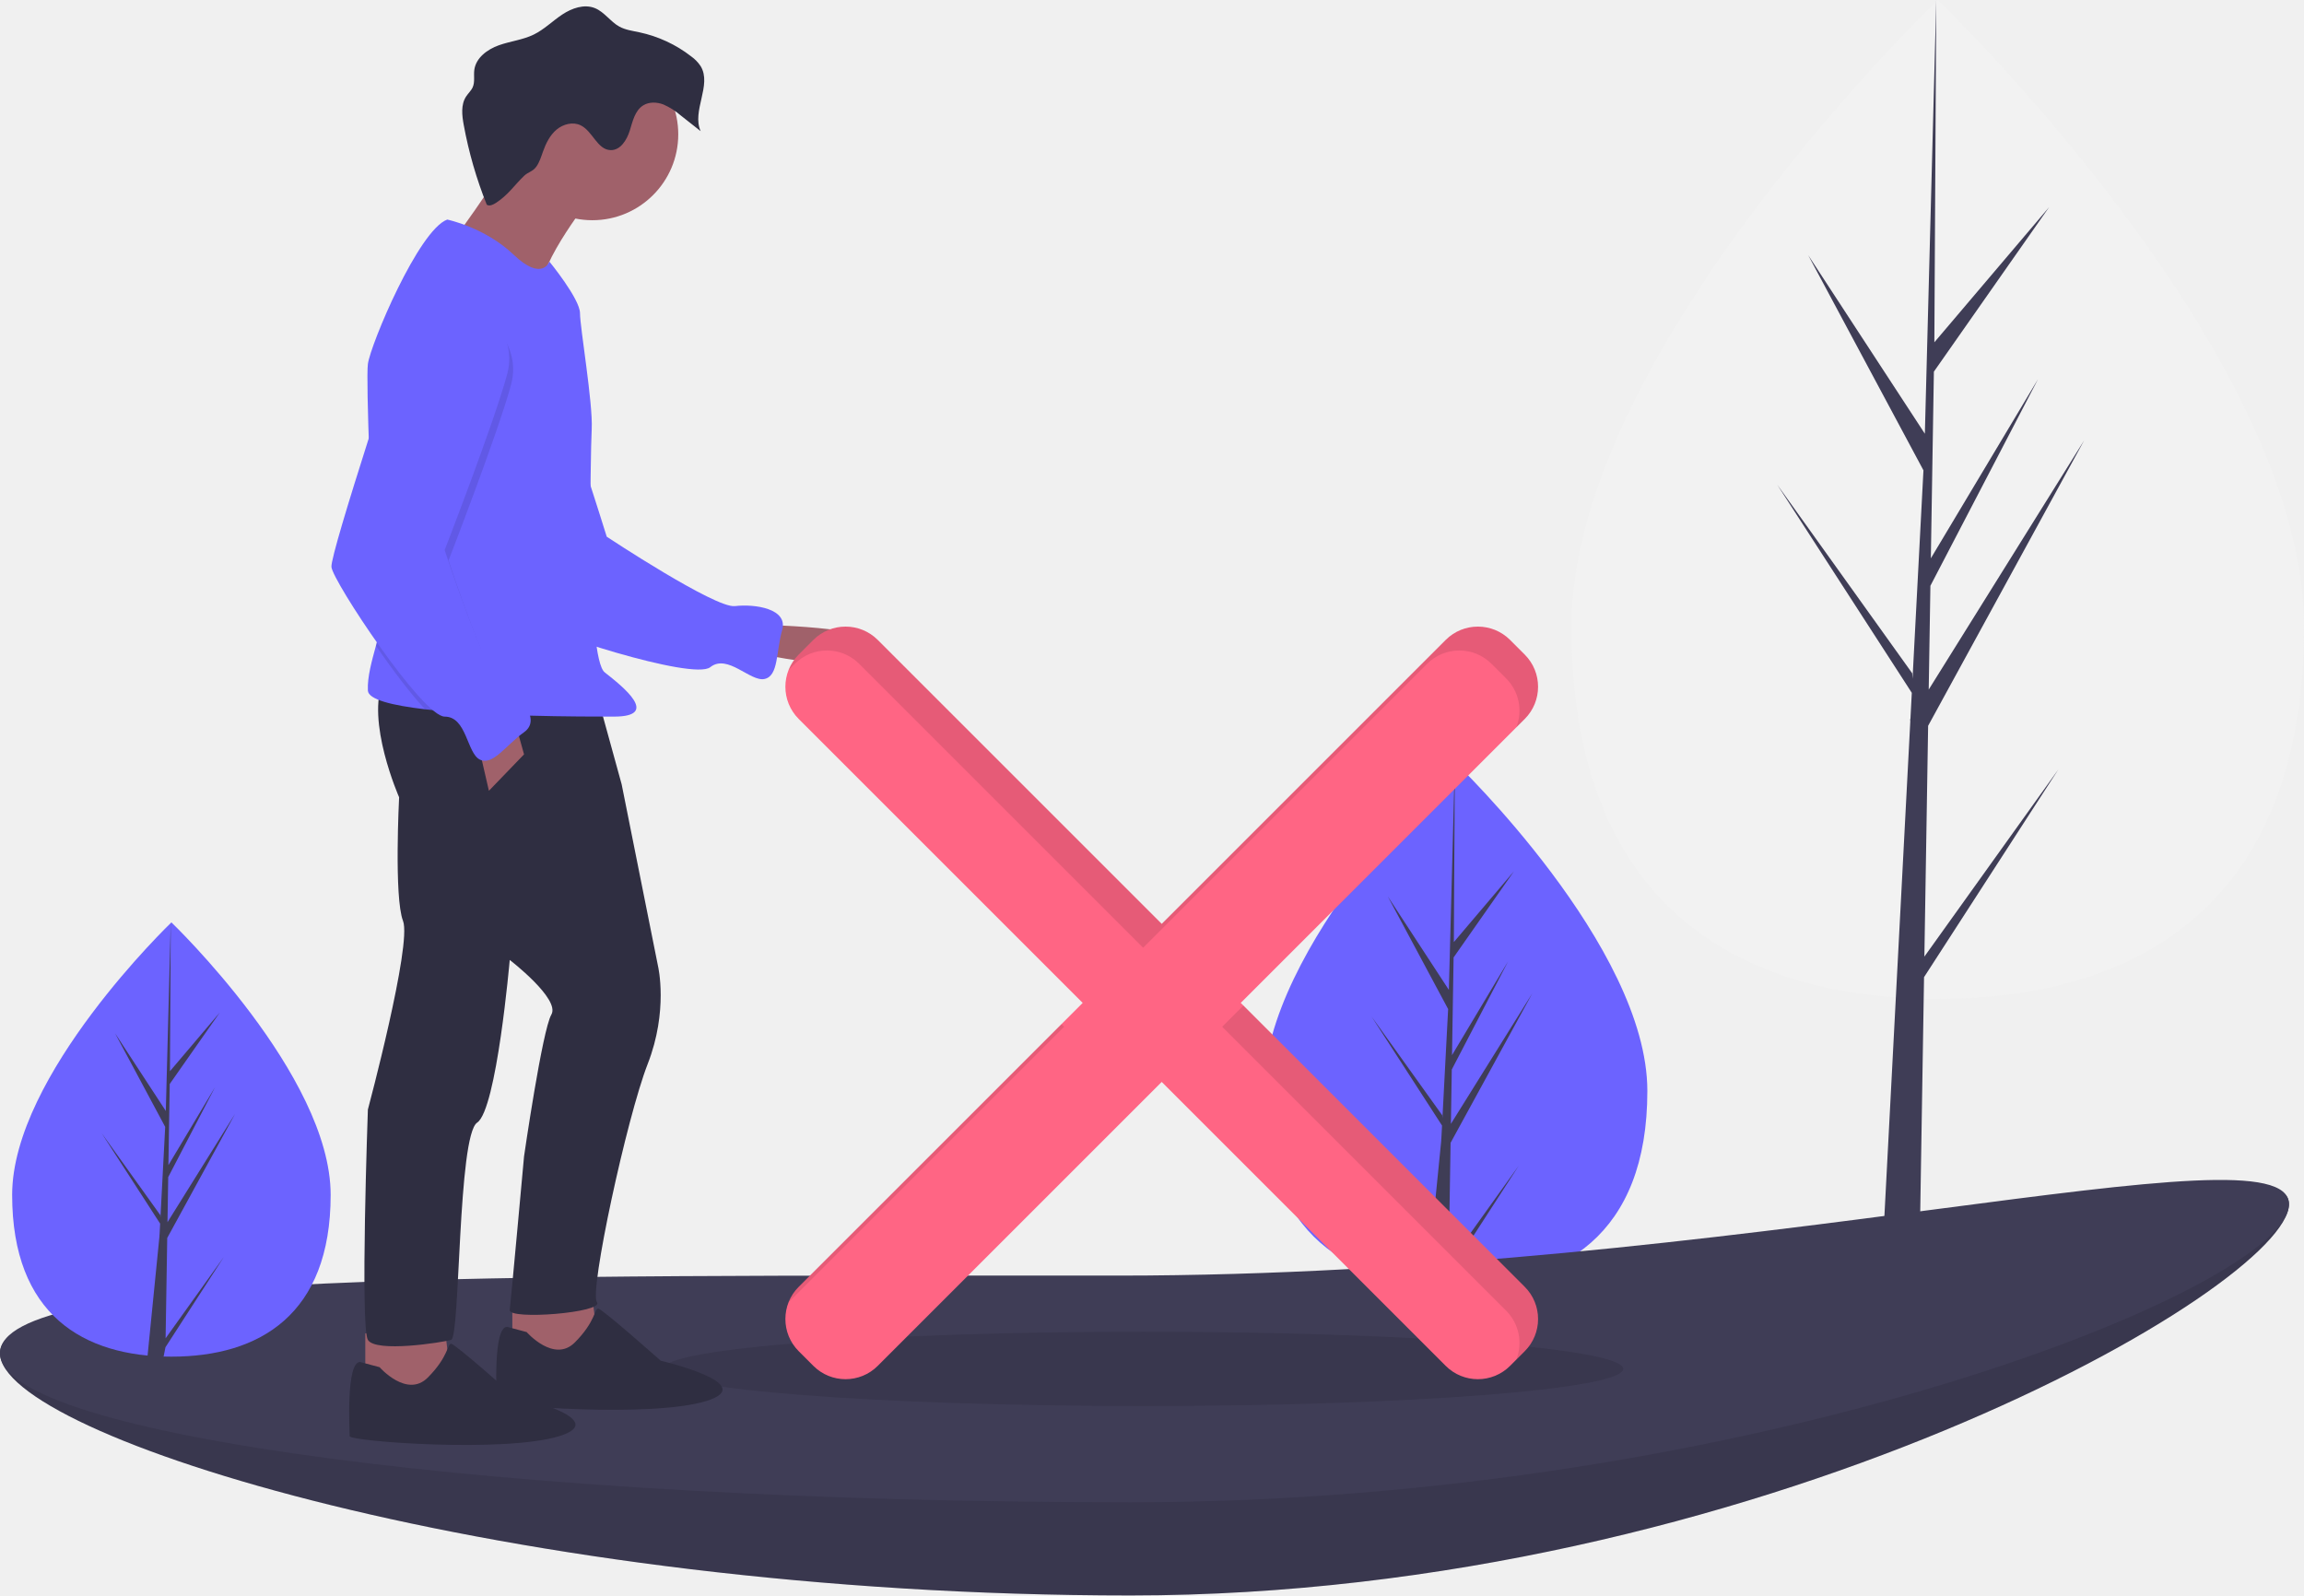
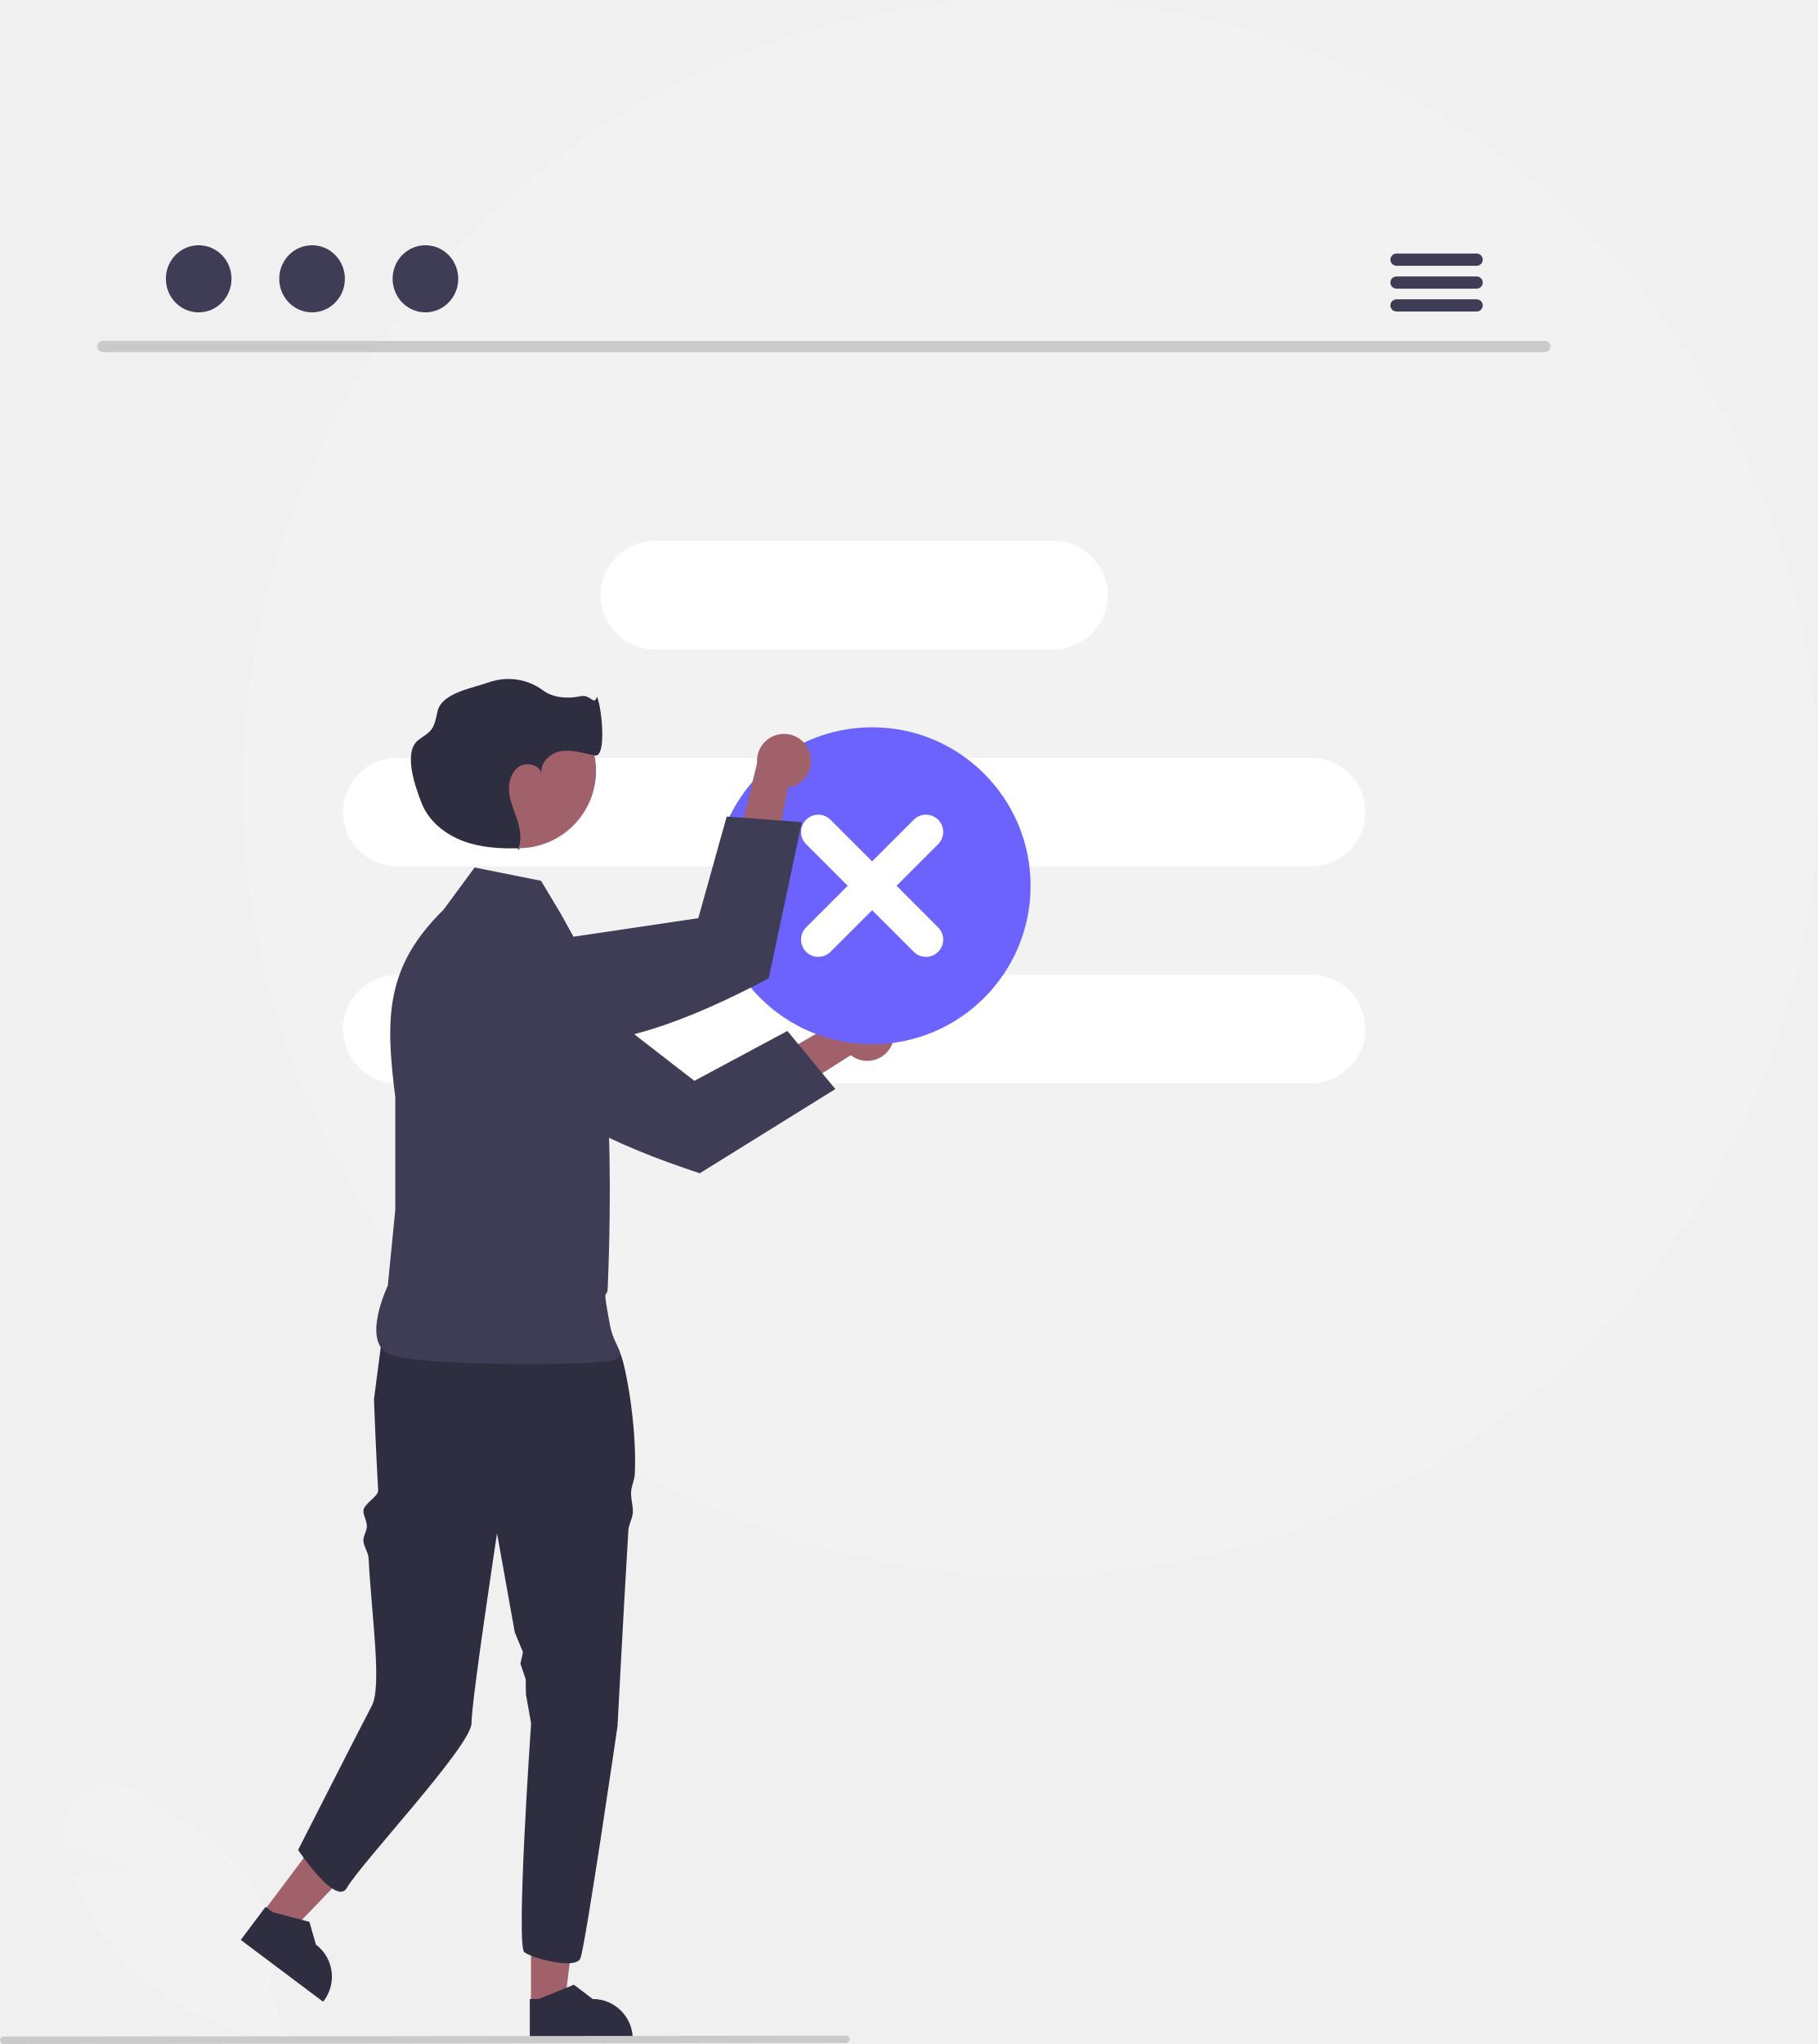
- <svg xmlns="http://www.w3.org/2000/svg" id="f4dfef0e-e963-4752-8b60-16883a06d9db" data-name="Layer 1" width="1080.049" height="748.002" viewBox="0 0 1080.049 748.002">
-   <path d="M832.208,587.468c0,67.693-40.242,91.329-89.884,91.329s-89.884-23.636-89.884-91.329,89.884-153.809,89.884-153.809S832.208,519.775,832.208,587.468Z" transform="translate(-59.97565 -75.99891)" fill="#6c63ff" />
-   <polygon points="679.994 535.79 718.305 465.702 680.138 526.903 680.552 501.43 706.956 450.722 680.662 494.688 681.406 448.873 709.68 408.504 681.523 441.669 681.988 357.66 679.191 464.109 650.56 420.284 678.845 473.092 676.166 524.259 676.087 522.901 642.948 476.597 675.986 527.699 675.651 534.098 675.591 534.195 675.619 534.72 668.823 603 677.902 603 678.992 597.484 711.949 546.507 679.074 592.443 679.994 535.79" fill="#3f3d56" />
-   <path d="M1140.024,369.813c0,129.31-76.873,174.461-171.701,174.461s-171.701-45.15-171.701-174.461S968.324,75.999,968.324,75.999,1140.024,240.502,1140.024,369.813Z" transform="translate(-59.97565 -75.99891)" fill="#f2f2f2" />
-   <polygon points="902.093 448.494 903.851 340.273 977.035 206.388 904.127 323.296 904.918 274.635 955.355 177.771 905.127 261.758 905.127 261.759 906.549 174.24 960.558 97.124 906.772 160.478 907.661 0 902.078 212.444 902.537 203.68 847.625 119.628 901.656 220.503 896.54 318.246 896.387 315.652 833.084 227.2 896.196 324.817 895.556 337.041 895.441 337.225 895.494 338.228 882.513 586.21 899.856 586.21 901.937 458.123 964.894 360.745 902.093 448.494" fill="#3f3d56" />
-   <path d="M1132.976,640.557c0,38.595-250.369,183.444-543.052,183.444S59.976,749.036,59.976,710.441s231.442,7.28,524.125,7.28S1132.976,601.962,1132.976,640.557Z" transform="translate(-59.97565 -75.99891)" fill="#3f3d56" />
-   <path d="M1132.976,640.557c0,38.595-250.369,183.444-543.052,183.444S59.976,749.036,59.976,710.441s231.442,7.28,524.125,7.28S1132.976,601.962,1132.976,640.557Z" transform="translate(-59.97565 -75.99891)" opacity="0.1" />
-   <path d="M1132.976,640.557c0,38.595-250.369,139.767-543.052,139.767S59.976,749.036,59.976,710.441,291.418,674.043,584.1,674.043,1132.976,601.962,1132.976,640.557Z" transform="translate(-59.97565 -75.99891)" fill="#3f3d56" />
-   <ellipse cx="535.878" cy="641.774" rx="225.044" ry="17.407" opacity="0.1" />
-   <path d="M417.574,368.965s65.883,1.22,53.683,12.811-57.953,0-57.953,0Z" transform="translate(-59.97565 -75.99891)" fill="#a0616a" />
-   <path d="M280.304,228.182s26.6-4.75,35.849,16.724,28.244,82.716,28.244,82.716,50.833,33.648,60.079,32.542,25.052,1.15,22.152,11.237-1.612,21.525-8.287,22.927-17.291-11.98-25.415-5.534-80.53-17.096-85.179-21.974-43.279-110.501-43.279-110.501S266.015,227.838,280.304,228.182Z" transform="translate(-59.97565 -75.99891)" fill="#6c63ff" />
-   <polygon points="277.379 605.607 280.429 631.228 254.808 637.939 240.167 631.228 240.167 608.657 277.379 605.607" fill="#a0616a" />
-   <polygon points="208.445 622.078 211.495 647.699 185.874 654.41 171.233 647.699 171.233 625.128 208.445 622.078" fill="#a0616a" />
-   <path d="M339.795,401.601l11.591,42.092L368.466,529.098s4.88,20.741-4.88,45.752S336.134,681.606,339.795,686.486s-41.482,8.54-40.872,3.66,6.71-71.984,6.71-71.984,8.54-59.173,12.811-66.493-19.521-25.621-19.521-25.621-6.1,70.154-15.251,76.254S275.741,702.957,271.471,704.177s-35.382,6.1-39.042,0,0-107.976,0-107.976,20.741-77.474,16.471-88.455-1.83-57.953-1.83-57.953-15.861-35.992-7.32-54.903Z" transform="translate(-59.97565 -75.99891)" fill="#2f2e41" />
-   <path d="M337.965,167.349s-25.621,31.722-24.401,45.752-40.262-25.621-40.262-25.621,29.892-40.262,29.892-48.803S337.965,167.349,337.965,167.349Z" transform="translate(-59.97565 -75.99891)" fill="#a0616a" />
-   <circle cx="277.684" cy="62.984" r="40.262" fill="#a0616a" />
-   <path d="M236.193,378.78c-1.824,6.796-4.087,14.5-3.764,20.991.207,4.203,11.365,6.96,26.793,8.766,14.305,1.678,32.283,2.532,48.626,2.971,17.16.464,32.502.464,39.878.464,21.961,0,4.27-14.031-4.27-20.741s-6.71-101.875-6.1-114.076-5.49-47.582-5.49-54.293-14.354-24.224-14.354-24.224-3.337,9.584-16.758-3.227-31.112-16.471-31.112-16.471c-13.421,4.88-35.992,58.563-37.212,67.714-.494,3.715-.085,22.742.744,44.465,1.202,31.752,3.3,69.287,4.746,73.271C239.06,367.531,237.797,372.802,236.193,378.78Z" transform="translate(-59.97565 -75.99891)" fill="#6c63ff" />
-   <polygon points="241.387 338.413 245.657 353.664 229.186 370.745 223.696 346.953 241.387 338.413" fill="#a0616a" />
-   <path d="M306.853,700.517s12.811,14.641,22.571,4.88,9.15-15.861,10.981-15.861,29.282,24.401,29.282,24.401,46.972,10.981,21.351,18.911-98.215,2.44-98.215,0-1.83-34.772,4.88-34.772Z" transform="translate(-59.97565 -75.99891)" fill="#2f2e41" />
-   <path d="M237.919,716.988s12.811,14.641,22.571,4.88,9.15-15.861,10.981-15.861,29.282,24.401,29.282,24.401,46.972,10.981,21.351,18.911-98.215,2.44-98.215,0-1.83-34.772,4.88-34.772Z" transform="translate(-59.97565 -75.99891)" fill="#2f2e41" />
-   <path d="M292.456,171.122c-1.301.84-2.994,1.692-4.296.854a194.661,194.661,0,0,1-10.803-37.403c-.822-4.495-1.393-9.492,1.104-13.319.985-1.509,2.403-2.744,3.124-4.395,1.093-2.501.373-5.396.736-8.102.76-5.667,6.118-9.62,11.505-11.537s11.238-2.512,16.373-5.027c4.876-2.389,8.781-6.35,13.303-9.356s10.313-5.061,15.348-3.03c4.454,1.797,7.229,6.337,11.439,8.649,2.857,1.569,6.173,2.005,9.362,2.679a59.922,59.922,0,0,1,24.34,11.308,17.673,17.673,0,0,1,4.43,4.566c5.403,8.895-4.271,20.989-.003,30.481l-9.227-7.281a32.131,32.131,0,0,0-8.24-5.237c-3.056-1.158-6.676-1.297-9.452.427-3.896,2.42-4.953,7.476-6.314,11.856s-4.37,9.237-8.956,9.125c-6.235-.153-8.416-8.855-14.012-11.61-3.648-1.796-8.24-.613-11.35,2.006-3.11,2.619-4.976,6.42-6.344,10.248-.855,2.393-1.658,5.09-3.177,7.163-1.675,2.287-3.818,2.471-5.608,4.179C301.082,162.812,298.218,167.399,292.456,171.122Z" transform="translate(-59.97565 -75.99891)" fill="#2f2e41" />
-   <path d="M236.193,378.78c7.583,10.999,16.129,22.345,23.029,29.757,14.305,1.678,32.283,2.532,48.626,2.971a38.527,38.527,0,0,0-10.755-9.907C289.162,396.721,270.251,338.768,270.251,338.768s23.181-59.783,29.282-82.354-17.691-35.382-17.691-35.382C270.861,211.881,251.95,233.232,251.95,233.232s-9.651,29.111-18.777,57.886c1.202,31.752,3.3,69.287,4.746,73.271C239.06,367.531,237.797,372.802,236.193,378.78Z" transform="translate(-59.97565 -75.99891)" opacity="0.1" />
-   <path d="M280.011,216.152s23.791,12.811,17.691,35.382-29.282,82.354-29.282,82.354,18.911,57.953,26.841,62.833,18.911,16.471,10.371,22.571-14.641,15.861-20.741,12.811-6.1-20.131-16.471-20.131-52.463-63.443-53.073-70.154,34.772-113.466,34.772-113.466S269.031,207.001,280.011,216.152Z" transform="translate(-59.97565 -75.99891)" fill="#6c63ff" />
-   <path d="M774.721,382.891l-6.863-6.863a21.345,21.345,0,0,0-30.186,0L604.557,509.143,471.442,376.028a21.345,21.345,0,0,0-30.186,0l-6.863,6.863a21.345,21.345,0,0,0,0,30.186L567.508,546.192,434.393,679.308a21.345,21.345,0,0,0,0,30.186l6.863,6.863a21.345,21.345,0,0,0,30.186,0L604.557,583.241,737.673,716.356a21.345,21.345,0,0,0,30.186,0l6.863-6.863a21.345,21.345,0,0,0,0-30.186L641.606,546.192,774.721,413.077A21.345,21.345,0,0,0,774.721,382.891Z" transform="translate(-59.97565 -75.99891)" fill="#ff6584" />
-   <path d="M429.643,686.545,558.805,557.382l-1.243-1.243L434.393,679.307A21.26,21.26,0,0,0,429.643,686.545Z" transform="translate(-59.97565 -75.99891)" opacity="0.1" />
-   <path d="M432.553,387.218a21.345,21.345,0,0,1,30.186,0L595.854,520.333,728.969,387.218a21.345,21.345,0,0,1,30.186,0l6.863,6.863a21.344,21.344,0,0,1,4.75,22.949l3.953-3.953a21.345,21.345,0,0,0,0-30.186l-6.863-6.863a21.345,21.345,0,0,0-30.186,0L604.557,509.143,471.442,376.028a21.345,21.345,0,0,0-30.186,0l-6.863,6.863a21.26,21.26,0,0,0-4.75,7.237Z" transform="translate(-59.97565 -75.99891)" opacity="0.1" />
-   <path d="M642.85,547.436l-9.947,9.947L766.018,690.498a21.344,21.344,0,0,1,4.75,22.949l3.953-3.953a21.345,21.345,0,0,0,0-30.186Z" transform="translate(-59.97565 -75.99891)" opacity="0.1" />
-   <path d="M214.976,636.191c0,56.222-33.423,75.852-74.652,75.852s-74.652-19.63-74.652-75.852,74.652-127.744,74.652-127.744S214.976,579.97,214.976,636.191Z" transform="translate(-59.97565 -75.99891)" fill="#6c63ff" />
-   <polygon points="78.393 580.392 110.212 522.181 78.513 573.011 78.857 551.854 100.786 509.739 78.948 546.255 79.566 508.204 103.048 474.675 79.663 502.221 80.049 432.448 77.726 520.858 53.947 484.46 77.438 528.318 75.214 570.815 75.148 569.687 47.625 531.23 75.064 573.672 74.786 578.987 74.736 579.067 74.759 579.503 69.115 636.212 76.656 636.212 77.561 631.631 104.933 589.293 77.629 627.444 78.393 580.392" fill="#3f3d56" />
+ <svg xmlns="http://www.w3.org/2000/svg" id="a50d7bba-690a-41af-95f5-ac9f35bed83d" data-name="Layer 1" width="586.482" height="659.298" viewBox="0 0 586.482 659.298">
+   <circle cx="332.482" cy="254" r="254" fill="#f2f2f2" />
+   <path d="M872.84,221.546h-465.293a1.807,1.807,0,0,1,0-3.613h465.293a1.807,1.807,0,0,1,0,3.613Z" transform="translate(-374.373 -107.9574)" fill="#cacaca" />
+   <ellipse cx="64.099" cy="89.928" rx="10.588" ry="10.823" fill="#3f3d56" />
+   <ellipse cx="100.674" cy="89.928" rx="10.588" ry="10.823" fill="#3f3d56" />
+   <ellipse cx="137.249" cy="89.928" rx="10.588" ry="10.823" fill="#3f3d56" />
+   <path d="M850.819,189.744h-25.981a1.968,1.968,0,0,0,0,3.934h25.981a1.968,1.968,0,0,0,0-3.934Z" transform="translate(-374.373 -107.9574)" fill="#3f3d56" />
+   <path d="M850.819,197.129h-25.981a1.968,1.968,0,0,0,0,3.934h25.981a1.968,1.968,0,0,0,0-3.934Z" transform="translate(-374.373 -107.9574)" fill="#3f3d56" />
+   <path d="M850.819,204.503h-25.981a1.968,1.968,0,0,0,0,3.934h25.981a1.968,1.968,0,0,0,0-3.934Z" transform="translate(-374.373 -107.9574)" fill="#3f3d56" />
+   <rect x="193.778" y="174.473" width="163.611" height="34.986" rx="17.493" fill="#fff" />
+   <rect x="110.686" y="244.445" width="329.797" height="34.986" rx="17.493" fill="#fff" />
+   <rect x="110.686" y="314.418" width="329.797" height="34.986" rx="17.493" fill="#fff" />
+   <path d="M466.018,765.717l-.694-.068a80.529,80.529,0,0,1-58.188-34.618,78.132,78.132,0,0,1-8.815-17.504l-.211-.59.624-.05c7.447-.599,15.097-1.863,18.496-2.464l-21.915-7.425-.136-.65a15.272,15.272,0,0,1,6.428-15.862,15.534,15.534,0,0,1,17.404-.295c2.386,1.524,4.882,3.033,7.295,4.494,8.293,5.016,16.869,10.203,23.298,17.301a48.675,48.675,0,0,1,11.63,40.256Z" transform="translate(-374.373 -107.9574)" fill="#f2f2f2" />
+   <polygon points="171.304 646.861 182.104 646.86 187.243 605.198 171.301 605.199 171.304 646.861" fill="#a0616a" />
+   <path d="M545.296,766.086l33.214-.001v-.42a12.929,12.929,0,0,0-12.928-12.928h-.001l-6.067-4.603-11.32,4.603-2.899 0Z" transform="translate(-374.373 -107.9574)" fill="#2f2e41" />
+   <polygon points="84.745 616.945 93.384 623.426 122.497 593.185 109.745 583.619 84.745 616.945" fill="#a0616a" />
+   <path d="M452.051,733.687l26.569,19.932.252-.336a12.929,12.929,0,0,0-2.583-18.099l-.001-0-2.091-7.323-11.817-3.111-2.319-1.74Z" transform="translate(-374.373 -107.9574)" fill="#2f2e41" />
+   <path d="M495.021,559.31s.596,16.264,1.348,29.307c.123,2.139-4.888,4.463-4.758,6.79.086,1.544,1.028,3.045,1.116,4.655.092,1.699-1.208,3.203-1.116,4.96.09,1.717,1.574,3.685,1.664,5.442.963,18.909,4.455,41.546.958,47.874-1.723,3.119-23.685,46.324-23.685,46.324s12.237,18.355,15.733,12.237c4.618-8.081,40.206-45.887,40.206-53.107,0-7.211,8.233-61.253,8.233-61.253l5.741,31.982L543.094,640.858l-.827,3.72,1.701,5.02.092,4.968,1.656,9.226s-4.982,71.882-2.176,73.883c2.814,2.01,16.441,5.62,18.049,2.01,1.6-3.61,12.011-75.019,12.011-75.019s1.678-32.724,3.496-63.141c.105-1.766,1.346-3.898,1.442-5.638.114-2.019-.673-4.641-.568-6.599.114-2.246,1.11-3.828,1.206-5.979.743-16.616-3.428-36.849-4.756-38.842-4.012-6.013-7.622-10.821-7.622-10.821s-54.036-17.754-68.475.286Z" transform="translate(-374.373 -107.9574)" fill="#2f2e41" />
+   <path d="M548.915,392.061,527.494,387.777l-9.996,13.567,0,0c-18.653,18.341-18.934,34.528-15.604,60.474v36.416l-2.41,24.412s-8.532,17.845.268,22,66.599,3.801,72.117,2.142.735-3.695-.714-11.424c-2.722-14.519-.901-7.516-.714-12.139,2.686-66.314-3.57-93.538-4.205-100.694l-10.894-19.759Z" transform="translate(-374.373 -107.9574)" fill="#3f3d56" />
+   <path d="M661.816,445.528a8.66,8.66,0,0,1-12.984,2.788l-46.26,29.373.133-15.992,44.938-26.078a8.707,8.707,0,0,1,14.172,9.91Z" transform="translate(-374.373 -107.9574)" fill="#a0616a" />
+   <path d="M532.002,410.582l-5.267-.558a13.936,13.936,0,0,0-12.579,5.491,13.58,13.58,0,0,0-2.375,4.992l-.003.014a13.923,13.923,0,0,0,5.258,14.481l18.19,13.411c12.765,17.249,36.757,28.693,64.898,37.99L643.867,459.236l-15.472-18.738-30.003,16.08-44.598-34.524-.026-.021-16.974-10.936Z" transform="translate(-374.373 -107.9574)" fill="#3f3d56" />
+   <circle cx="167.304" cy="248.605" r="24.98" fill="#a0616a" />
+   <path d="M542.254,381.548c-.201.007-.403.011-.605.017-.086.224-.179.446-.287.664Z" transform="translate(-374.373 -107.9574)" fill="#2f2e41" />
+   <path d="M549.109,357.256a4.423,4.423,0,0,0,.179.724A3.409,3.409,0,0,0,549.109,357.256Z" transform="translate(-374.373 -107.9574)" fill="#2f2e41" />
+   <path d="M566.975,332.652c-1.028,3.193-1.946-.857-5.328-.129-4.069.876-8.804.575-12.136-1.919a18.801,18.801,0,0,0-17.223-2.625c-5.702,2.017-15.253,3.439-16.739,9.302-.516,2.038-.722,4.249-1.973,5.938-1.094,1.477-2.822,2.319-4.266,3.455-4.877,3.837-1.15,14.74,1.159,20.5,2.308,5.761,7.604,9.957,13.425,12.107,5.633,2.08,11.746,2.447,17.755,2.283,1.045-2.711.594-5.841-.269-8.651-.934-3.042-2.316-5.978-2.706-9.136s.466-6.745,3.114-8.51c2.434-1.622,6.395-.634,7.321,1.988-.54-3.278,2.781-6.451,6.205-7.009,3.676-.599,7.353.728,11.019,1.389S568.698,336.863,566.975,332.652Z" transform="translate(-374.373 -107.9574)" fill="#2f2e41" />
+   <circle cx="281.362" cy="285.711" r="51.12" fill="#6c63ff" />
+   <path d="M669.164,372.368l-13.428,13.428L642.307,372.368a5.566,5.566,0,0,0-7.872,7.872l13.428,13.428-13.428,13.428A5.566,5.566,0,0,0,642.307,414.968l13.428-13.428L669.164,414.968a5.566,5.566,0,0,0,7.872-7.872l-13.428-13.428,13.428-13.428a5.566,5.566,0,0,0-7.872-7.872Z" transform="translate(-374.373 -107.9574)" fill="#fff" />
+   <path d="M635.591,350.701a8.66,8.66,0,0,1-6.977,11.299L617.783,415.717l-11.448-11.168,12.293-50.482a8.707,8.707,0,0,1,16.963-3.366Z" transform="translate(-374.373 -107.9574)" fill="#a0616a" />
+   <path d="M520.502,420.182l-4.049,3.414a13.936,13.936,0,0,0-4.746,12.879,13.58,13.58,0,0,0,1.958,5.169l.008.012a13.923,13.923,0,0,0,14.09,6.231l22.271-3.842c21.285,2.73,46.152-6.66,72.343-20.531L633.056,373.143l-24.233-1.808-9.168,32.783-55.788,8.281-.033.004L524.191,417.081Z" transform="translate(-374.373 -107.9574)" fill="#3f3d56" />
+   <path d="M647.314,766.948l-271.75.307a1.191,1.191,0,0,1,0-2.381l271.75-.307a1.191,1.191,0,0,1,0,2.381Z" transform="translate(-374.373 -107.9574)" fill="#cacaca" />
</svg>
